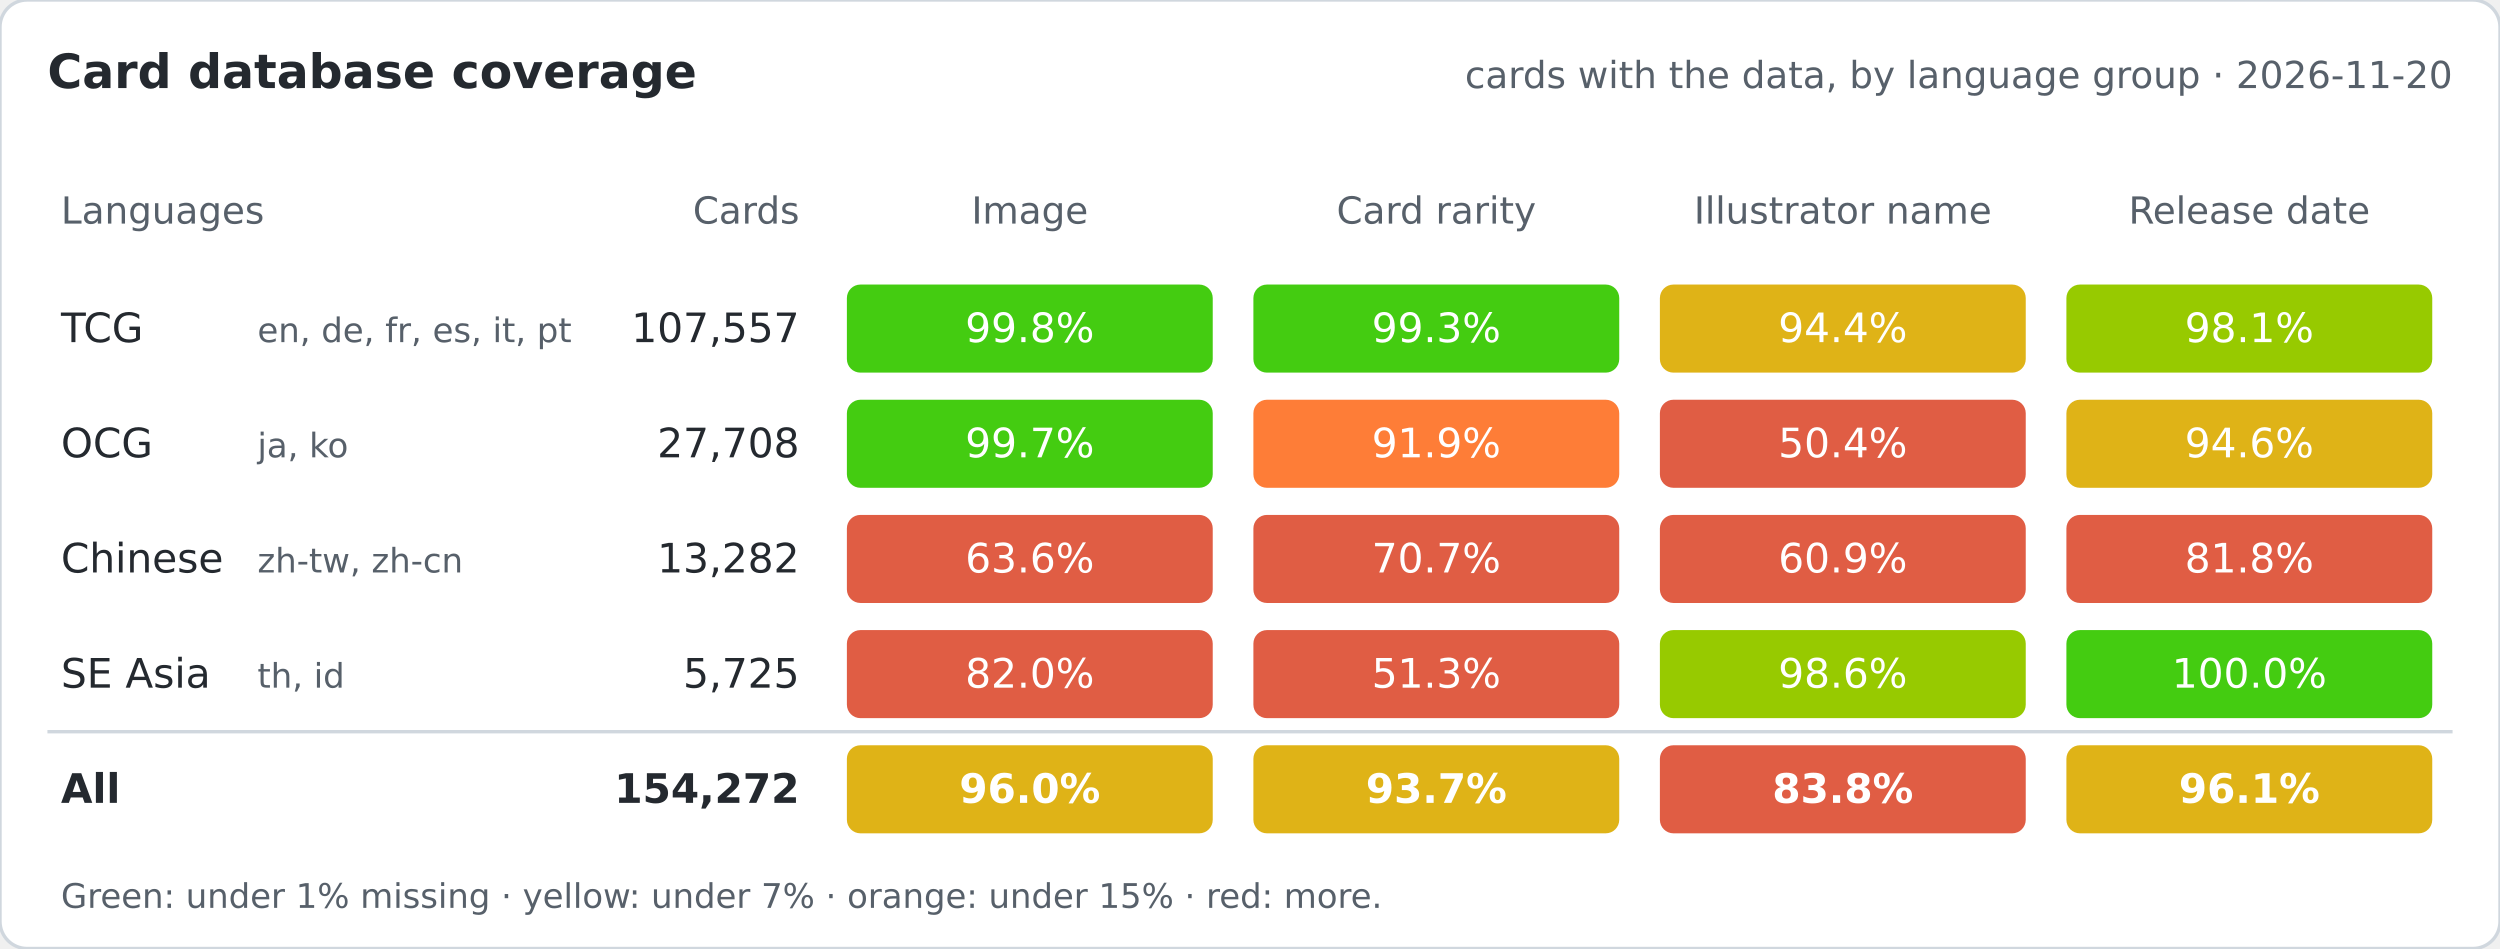
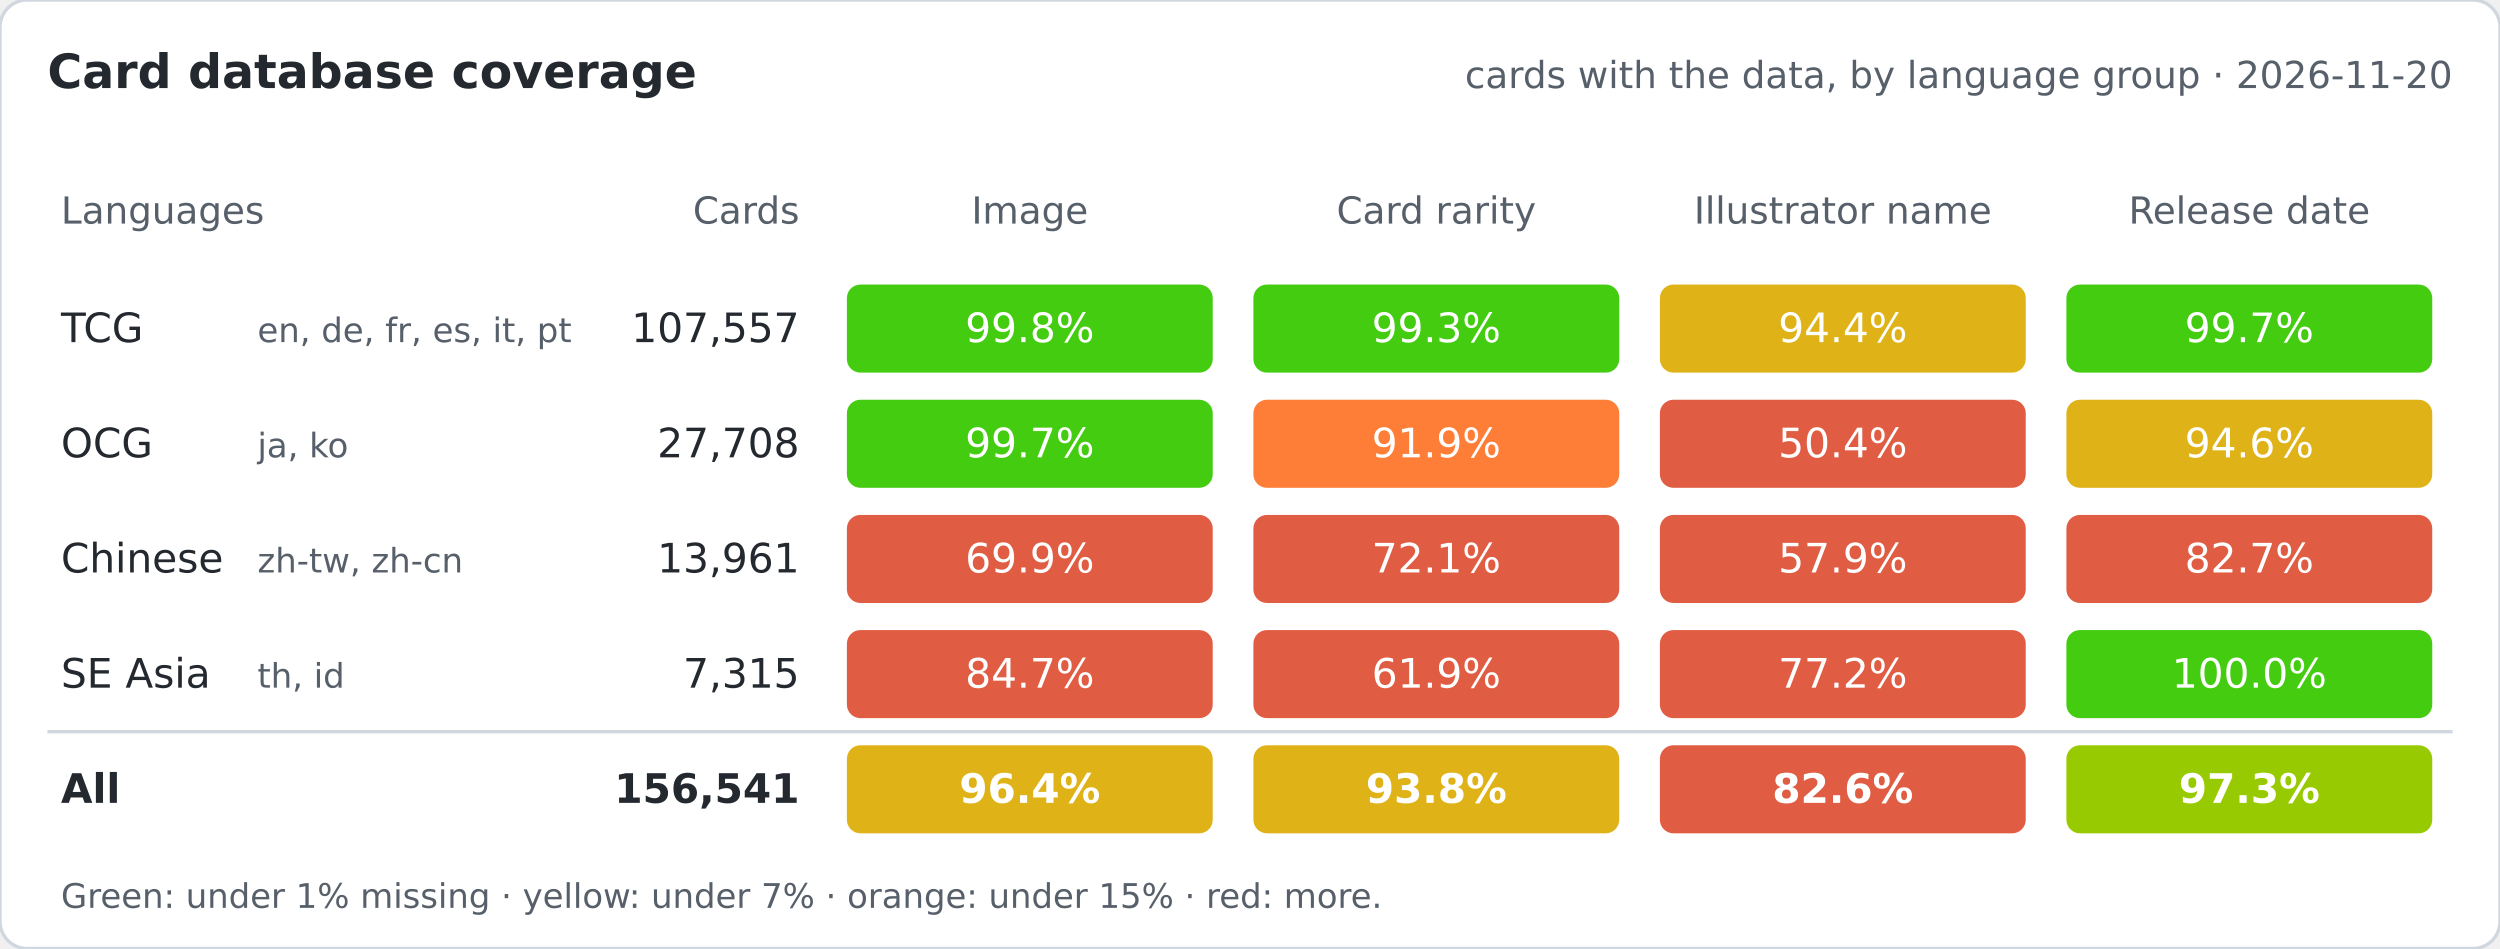
<svg xmlns="http://www.w3.org/2000/svg" width="738" height="280" role="img" aria-label="Card database coverage">
  <rect width="738" height="280" rx="8" fill="#fff" stroke="#d0d7de" />
  <text x="14" y="26" font-family="Verdana,Geneva,DejaVu Sans,sans-serif" font-size="14" font-weight="bold" fill="#24292f">Card database coverage</text>
  <text x="724" y="26" font-family="Verdana,Geneva,DejaVu Sans,sans-serif" font-size="11" fill="#57606a" text-anchor="end">cards with the data, by language group · 2026-11-20</text>
  <text x="18" y="66" font-family="Verdana,Geneva,DejaVu Sans,sans-serif" font-size="11" fill="#57606a" text-anchor="start">Languages</text>
  <text x="236" y="66" font-family="Verdana,Geneva,DejaVu Sans,sans-serif" font-size="11" fill="#57606a" text-anchor="end">Cards</text>
  <text x="304.0" y="66" font-family="Verdana,Geneva,DejaVu Sans,sans-serif" font-size="11" fill="#57606a" text-anchor="middle">Image</text>
  <text x="424.0" y="66" font-family="Verdana,Geneva,DejaVu Sans,sans-serif" font-size="11" fill="#57606a" text-anchor="middle">Card rarity</text>
  <text x="544.0" y="66" font-family="Verdana,Geneva,DejaVu Sans,sans-serif" font-size="11" fill="#57606a" text-anchor="middle">Illustrator name</text>
  <text x="664.0" y="66" font-family="Verdana,Geneva,DejaVu Sans,sans-serif" font-size="11" fill="#57606a" text-anchor="middle">Release date</text>
  <text x="18" y="101" font-family="Verdana,Geneva,DejaVu Sans,sans-serif" font-size="12" fill="#24292f">TCG</text>
  <text x="76" y="101" font-family="Verdana,Geneva,DejaVu Sans,sans-serif" font-size="10" fill="#57606a">en, de, fr, es, it, pt</text>
  <text x="236" y="101" font-family="Verdana,Geneva,DejaVu Sans,sans-serif" font-size="12" fill="#24292f" text-anchor="end">107,557</text>
  <rect x="250" y="84" width="108" height="26" rx="4" fill="#4c1" />
  <text x="304.0" y="101" font-family="Verdana,Geneva,DejaVu Sans,sans-serif" font-size="12" fill="#fff" text-anchor="middle">99.8%</text>
  <rect x="370" y="84" width="108" height="26" rx="4" fill="#4c1" />
  <text x="424.0" y="101" font-family="Verdana,Geneva,DejaVu Sans,sans-serif" font-size="12" fill="#fff" text-anchor="middle">99.3%</text>
  <rect x="490" y="84" width="108" height="26" rx="4" fill="#dfb317" />
  <text x="544.0" y="101" font-family="Verdana,Geneva,DejaVu Sans,sans-serif" font-size="12" fill="#fff" text-anchor="middle">94.4%</text>
-   <rect x="610" y="84" width="108" height="26" rx="4" fill="#97ca00" />
-   <text x="664.0" y="101" font-family="Verdana,Geneva,DejaVu Sans,sans-serif" font-size="12" fill="#fff" text-anchor="middle">98.1%</text>
+   <rect x="610" y="84" width="108" height="26" rx="4" fill="#4c1" />
+   <text x="664.0" y="101" font-family="Verdana,Geneva,DejaVu Sans,sans-serif" font-size="12" fill="#fff" text-anchor="middle">99.7%</text>
  <text x="18" y="135" font-family="Verdana,Geneva,DejaVu Sans,sans-serif" font-size="12" fill="#24292f">OCG</text>
  <text x="76" y="135" font-family="Verdana,Geneva,DejaVu Sans,sans-serif" font-size="10" fill="#57606a">ja, ko</text>
  <text x="236" y="135" font-family="Verdana,Geneva,DejaVu Sans,sans-serif" font-size="12" fill="#24292f" text-anchor="end">27,708</text>
  <rect x="250" y="118" width="108" height="26" rx="4" fill="#4c1" />
  <text x="304.0" y="135" font-family="Verdana,Geneva,DejaVu Sans,sans-serif" font-size="12" fill="#fff" text-anchor="middle">99.7%</text>
  <rect x="370" y="118" width="108" height="26" rx="4" fill="#fe7d37" />
  <text x="424.0" y="135" font-family="Verdana,Geneva,DejaVu Sans,sans-serif" font-size="12" fill="#fff" text-anchor="middle">91.9%</text>
  <rect x="490" y="118" width="108" height="26" rx="4" fill="#e05d44" />
  <text x="544.0" y="135" font-family="Verdana,Geneva,DejaVu Sans,sans-serif" font-size="12" fill="#fff" text-anchor="middle">50.4%</text>
  <rect x="610" y="118" width="108" height="26" rx="4" fill="#dfb317" />
  <text x="664.0" y="135" font-family="Verdana,Geneva,DejaVu Sans,sans-serif" font-size="12" fill="#fff" text-anchor="middle">94.6%</text>
  <text x="18" y="169" font-family="Verdana,Geneva,DejaVu Sans,sans-serif" font-size="12" fill="#24292f">Chinese</text>
  <text x="76" y="169" font-family="Verdana,Geneva,DejaVu Sans,sans-serif" font-size="10" fill="#57606a">zh-tw, zh-cn</text>
-   <text x="236" y="169" font-family="Verdana,Geneva,DejaVu Sans,sans-serif" font-size="12" fill="#24292f" text-anchor="end">13,282</text>
+   <text x="236" y="169" font-family="Verdana,Geneva,DejaVu Sans,sans-serif" font-size="12" fill="#24292f" text-anchor="end">13,961</text>
  <rect x="250" y="152" width="108" height="26" rx="4" fill="#e05d44" />
-   <text x="304.0" y="169" font-family="Verdana,Geneva,DejaVu Sans,sans-serif" font-size="12" fill="#fff" text-anchor="middle">63.6%</text>
+   <text x="304.0" y="169" font-family="Verdana,Geneva,DejaVu Sans,sans-serif" font-size="12" fill="#fff" text-anchor="middle">69.9%</text>
  <rect x="370" y="152" width="108" height="26" rx="4" fill="#e05d44" />
-   <text x="424.0" y="169" font-family="Verdana,Geneva,DejaVu Sans,sans-serif" font-size="12" fill="#fff" text-anchor="middle">70.7%</text>
+   <text x="424.0" y="169" font-family="Verdana,Geneva,DejaVu Sans,sans-serif" font-size="12" fill="#fff" text-anchor="middle">72.1%</text>
  <rect x="490" y="152" width="108" height="26" rx="4" fill="#e05d44" />
-   <text x="544.0" y="169" font-family="Verdana,Geneva,DejaVu Sans,sans-serif" font-size="12" fill="#fff" text-anchor="middle">60.9%</text>
+   <text x="544.0" y="169" font-family="Verdana,Geneva,DejaVu Sans,sans-serif" font-size="12" fill="#fff" text-anchor="middle">57.9%</text>
  <rect x="610" y="152" width="108" height="26" rx="4" fill="#e05d44" />
-   <text x="664.0" y="169" font-family="Verdana,Geneva,DejaVu Sans,sans-serif" font-size="12" fill="#fff" text-anchor="middle">81.8%</text>
+   <text x="664.0" y="169" font-family="Verdana,Geneva,DejaVu Sans,sans-serif" font-size="12" fill="#fff" text-anchor="middle">82.7%</text>
  <text x="18" y="203" font-family="Verdana,Geneva,DejaVu Sans,sans-serif" font-size="12" fill="#24292f">SE Asia</text>
  <text x="76" y="203" font-family="Verdana,Geneva,DejaVu Sans,sans-serif" font-size="10" fill="#57606a">th, id</text>
-   <text x="236" y="203" font-family="Verdana,Geneva,DejaVu Sans,sans-serif" font-size="12" fill="#24292f" text-anchor="end">5,725</text>
+   <text x="236" y="203" font-family="Verdana,Geneva,DejaVu Sans,sans-serif" font-size="12" fill="#24292f" text-anchor="end">7,315</text>
  <rect x="250" y="186" width="108" height="26" rx="4" fill="#e05d44" />
-   <text x="304.0" y="203" font-family="Verdana,Geneva,DejaVu Sans,sans-serif" font-size="12" fill="#fff" text-anchor="middle">82.0%</text>
+   <text x="304.0" y="203" font-family="Verdana,Geneva,DejaVu Sans,sans-serif" font-size="12" fill="#fff" text-anchor="middle">84.7%</text>
  <rect x="370" y="186" width="108" height="26" rx="4" fill="#e05d44" />
-   <text x="424.0" y="203" font-family="Verdana,Geneva,DejaVu Sans,sans-serif" font-size="12" fill="#fff" text-anchor="middle">51.3%</text>
-   <rect x="490" y="186" width="108" height="26" rx="4" fill="#97ca00" />
-   <text x="544.0" y="203" font-family="Verdana,Geneva,DejaVu Sans,sans-serif" font-size="12" fill="#fff" text-anchor="middle">98.6%</text>
+   <text x="424.0" y="203" font-family="Verdana,Geneva,DejaVu Sans,sans-serif" font-size="12" fill="#fff" text-anchor="middle">61.9%</text>
+   <rect x="490" y="186" width="108" height="26" rx="4" fill="#e05d44" />
+   <text x="544.0" y="203" font-family="Verdana,Geneva,DejaVu Sans,sans-serif" font-size="12" fill="#fff" text-anchor="middle">77.2%</text>
  <rect x="610" y="186" width="108" height="26" rx="4" fill="#4c1" />
  <text x="664.0" y="203" font-family="Verdana,Geneva,DejaVu Sans,sans-serif" font-size="12" fill="#fff" text-anchor="middle">100.0%</text>
  <line x1="14" x2="724" y1="216" y2="216" stroke="#d0d7de" />
  <text x="18" y="237" font-family="Verdana,Geneva,DejaVu Sans,sans-serif" font-size="12" fill="#24292f" font-weight="bold">All</text>
-   <text x="236" y="237" font-family="Verdana,Geneva,DejaVu Sans,sans-serif" font-size="12" fill="#24292f" text-anchor="end" font-weight="bold">154,272</text>
+   <text x="236" y="237" font-family="Verdana,Geneva,DejaVu Sans,sans-serif" font-size="12" fill="#24292f" text-anchor="end" font-weight="bold">156,541</text>
  <rect x="250" y="220" width="108" height="26" rx="4" fill="#dfb317" />
-   <text x="304.0" y="237" font-family="Verdana,Geneva,DejaVu Sans,sans-serif" font-size="12" fill="#fff" text-anchor="middle" font-weight="bold">96.0%</text>
+   <text x="304.0" y="237" font-family="Verdana,Geneva,DejaVu Sans,sans-serif" font-size="12" fill="#fff" text-anchor="middle" font-weight="bold">96.4%</text>
  <rect x="370" y="220" width="108" height="26" rx="4" fill="#dfb317" />
-   <text x="424.0" y="237" font-family="Verdana,Geneva,DejaVu Sans,sans-serif" font-size="12" fill="#fff" text-anchor="middle" font-weight="bold">93.7%</text>
+   <text x="424.0" y="237" font-family="Verdana,Geneva,DejaVu Sans,sans-serif" font-size="12" fill="#fff" text-anchor="middle" font-weight="bold">93.8%</text>
  <rect x="490" y="220" width="108" height="26" rx="4" fill="#e05d44" />
-   <text x="544.0" y="237" font-family="Verdana,Geneva,DejaVu Sans,sans-serif" font-size="12" fill="#fff" text-anchor="middle" font-weight="bold">83.8%</text>
-   <rect x="610" y="220" width="108" height="26" rx="4" fill="#dfb317" />
-   <text x="664.0" y="237" font-family="Verdana,Geneva,DejaVu Sans,sans-serif" font-size="12" fill="#fff" text-anchor="middle" font-weight="bold">96.1%</text>
+   <text x="544.0" y="237" font-family="Verdana,Geneva,DejaVu Sans,sans-serif" font-size="12" fill="#fff" text-anchor="middle" font-weight="bold">82.6%</text>
+   <rect x="610" y="220" width="108" height="26" rx="4" fill="#97ca00" />
+   <text x="664.0" y="237" font-family="Verdana,Geneva,DejaVu Sans,sans-serif" font-size="12" fill="#fff" text-anchor="middle" font-weight="bold">97.3%</text>
  <text x="18" y="268" font-family="Verdana,Geneva,DejaVu Sans,sans-serif" font-size="10" fill="#57606a">Green: under 1% missing · yellow: under 7% · orange: under 15% · red: more.</text>
</svg>
